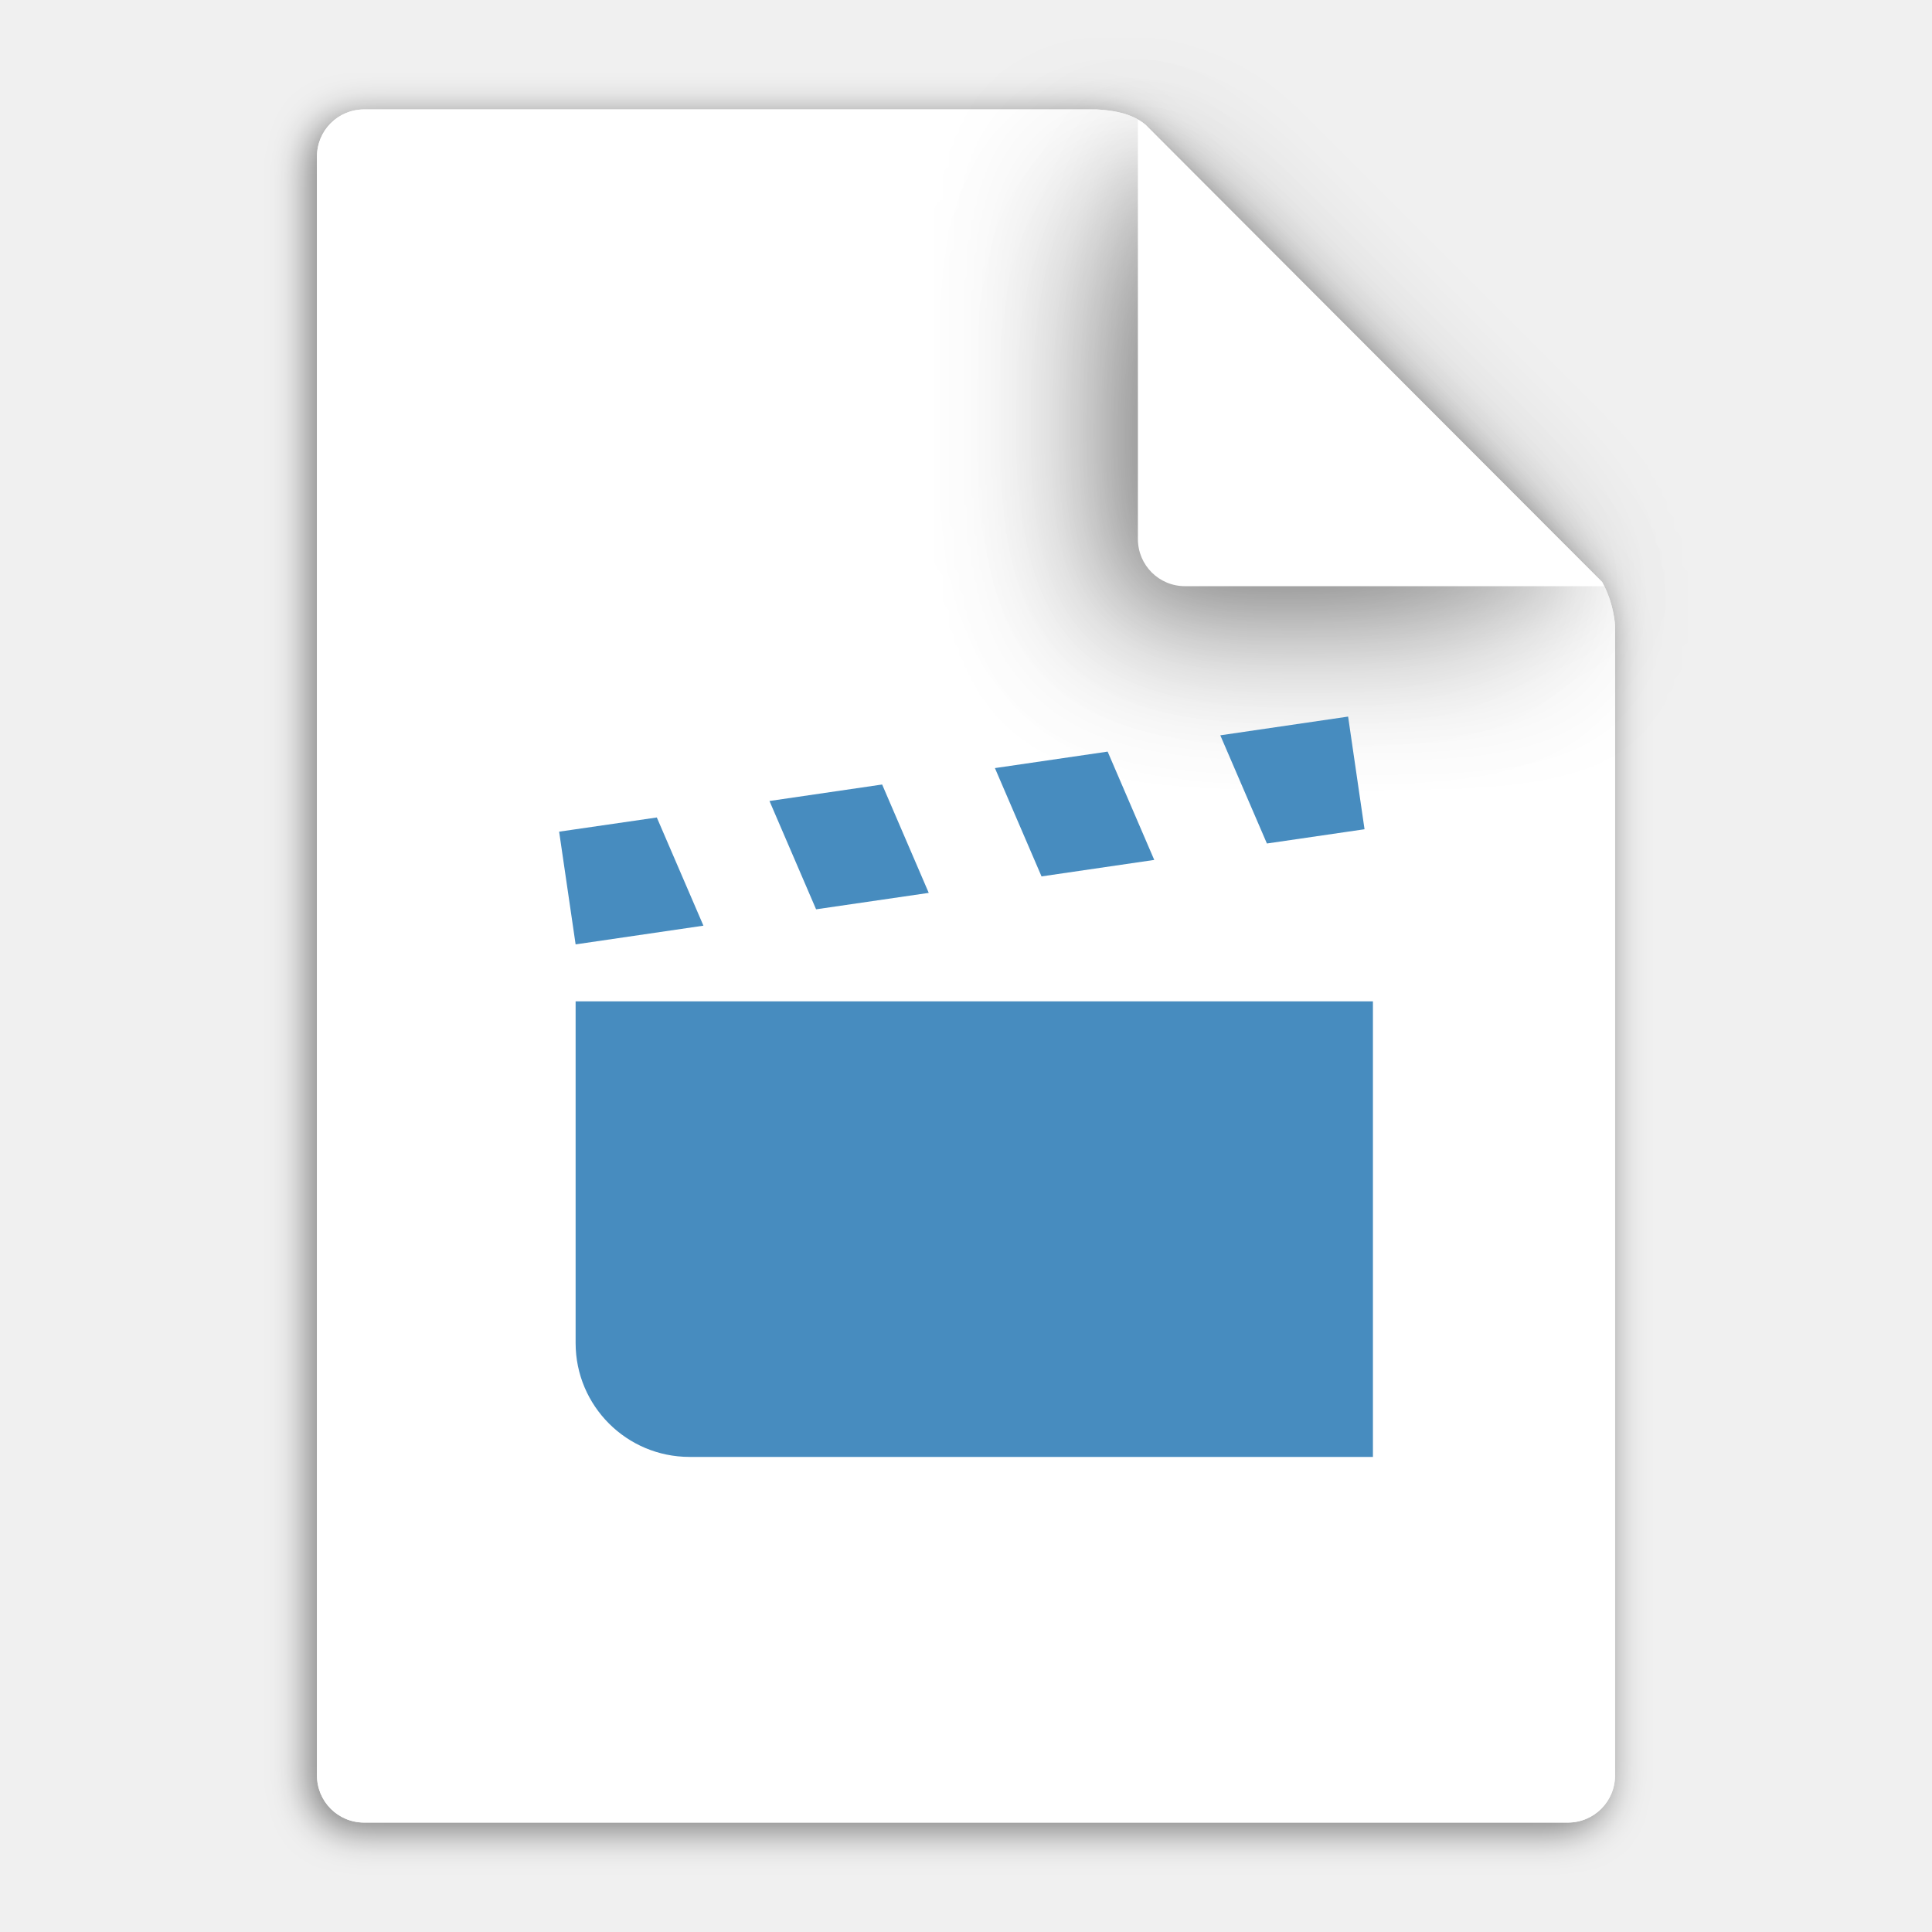
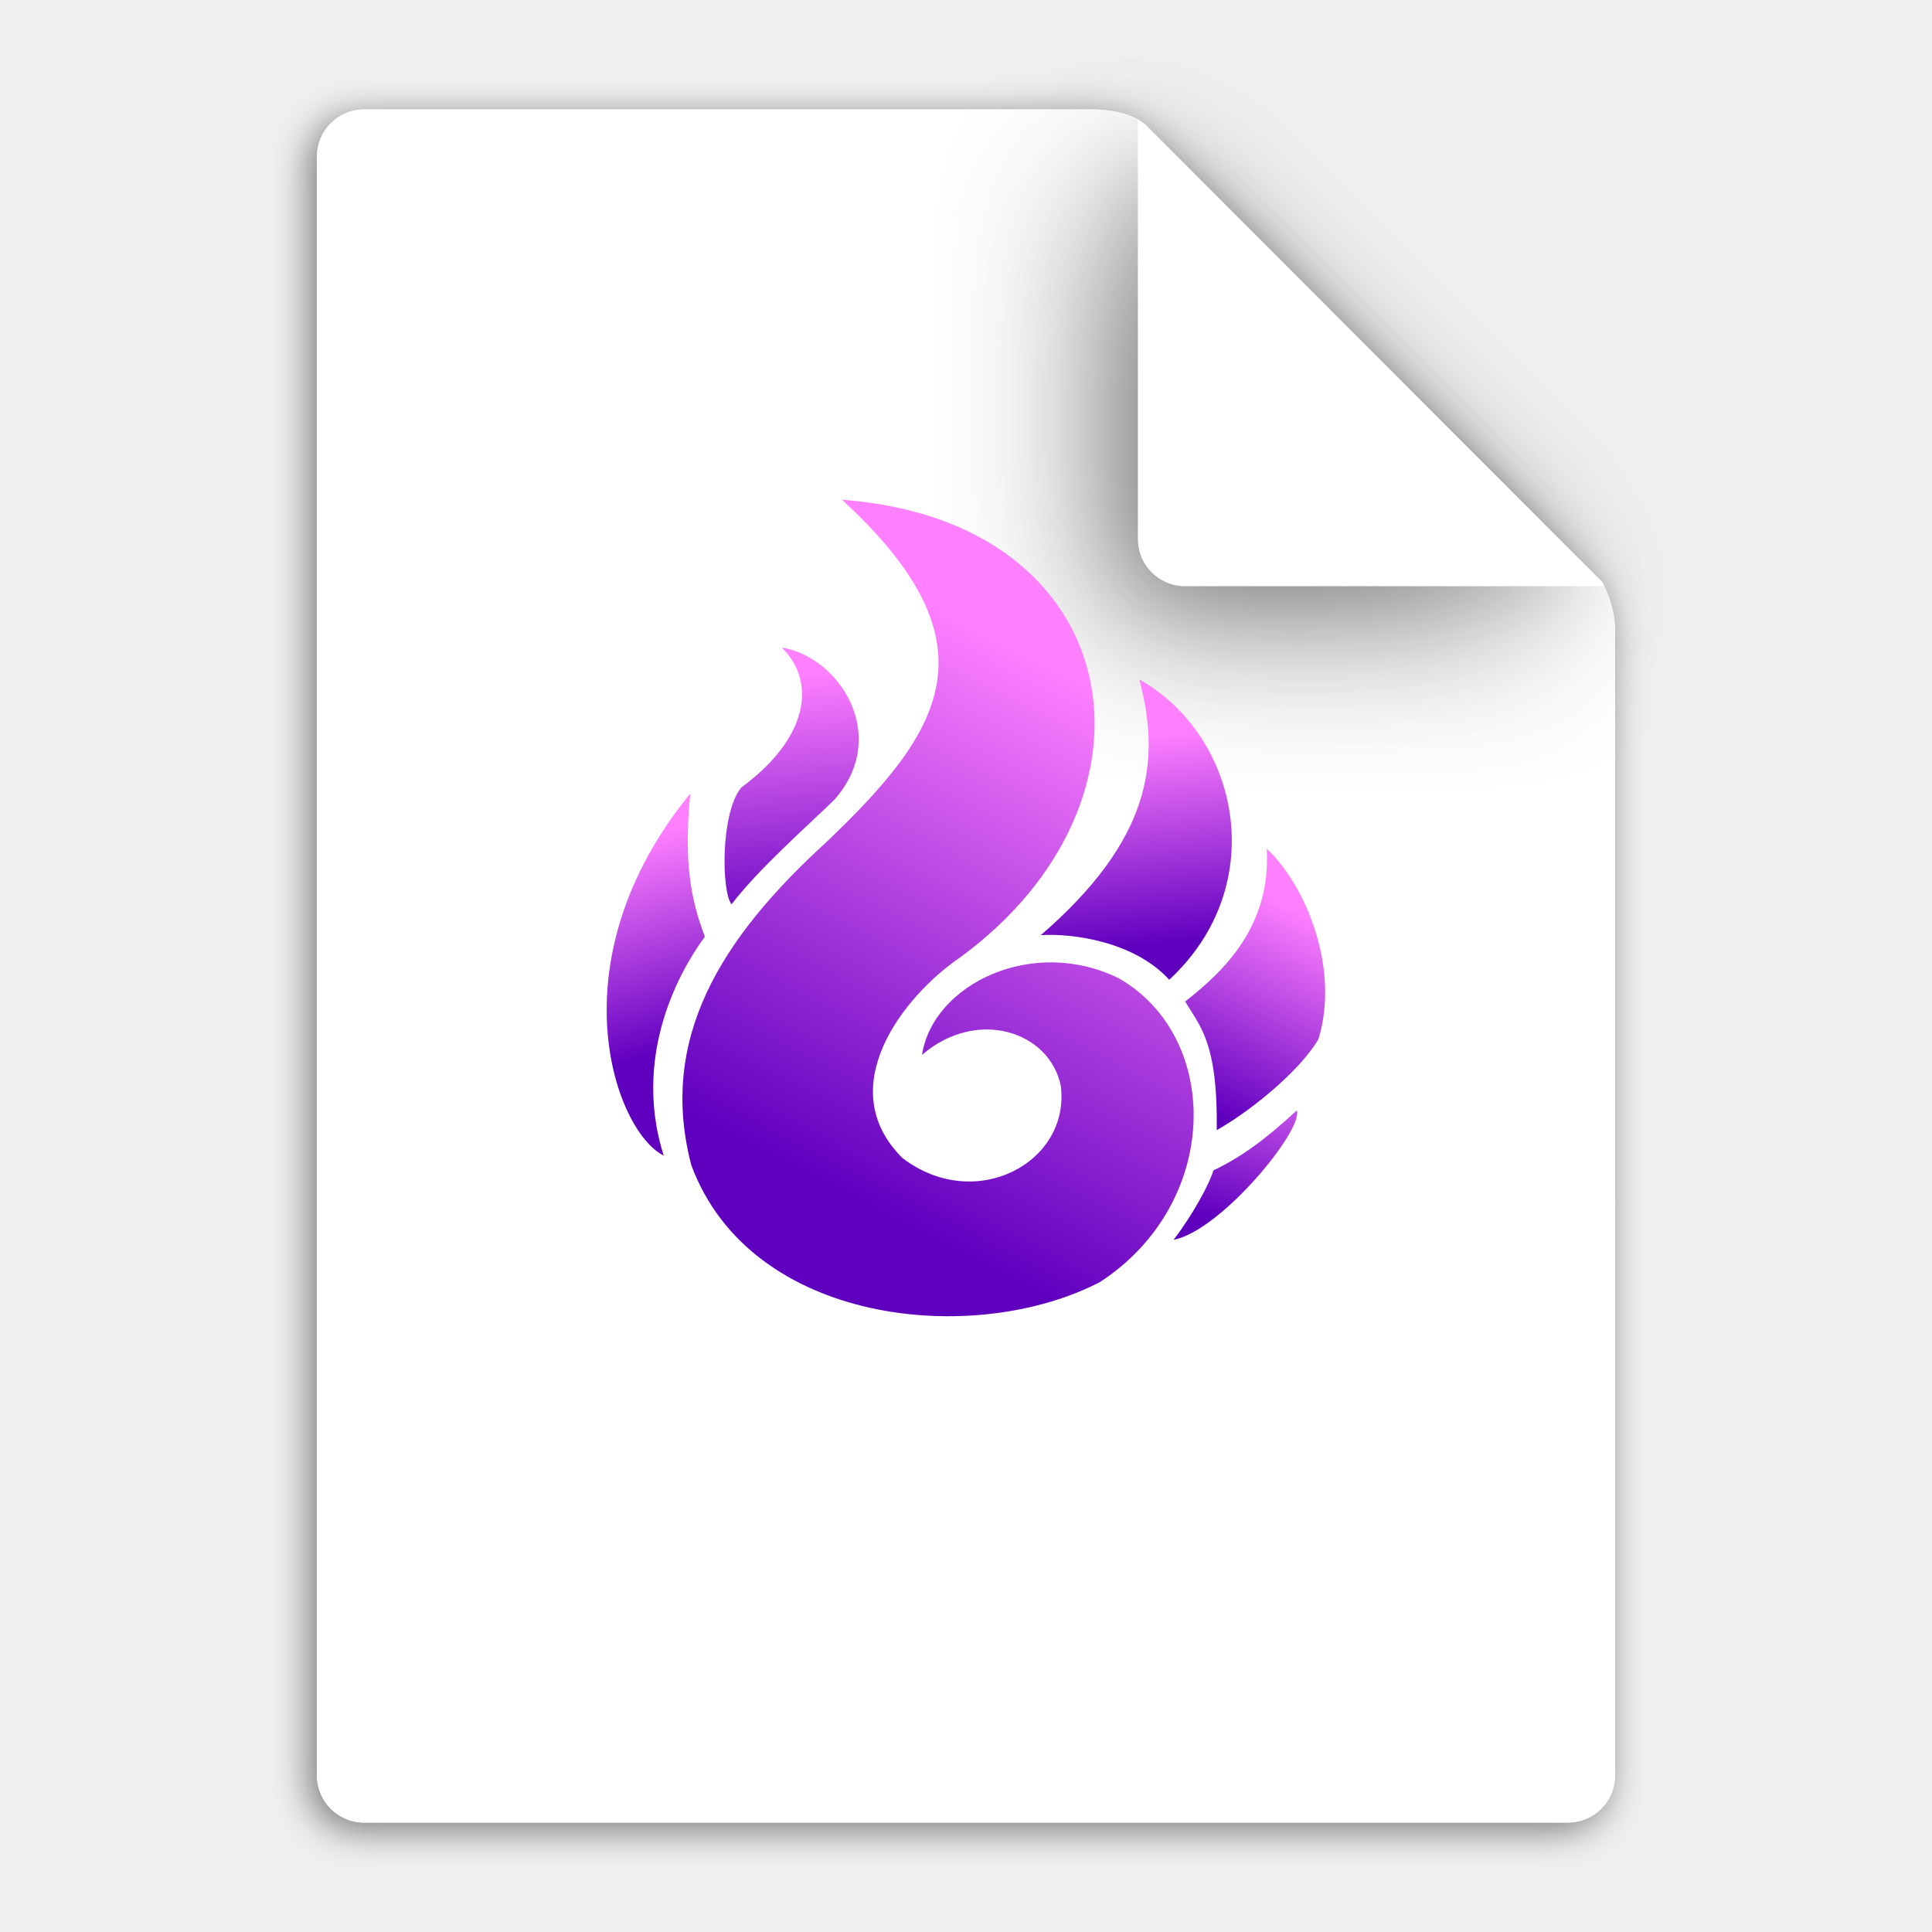
- <svg xmlns="http://www.w3.org/2000/svg" width="32" height="32">
+ <svg xmlns="http://www.w3.org/2000/svg" xmlns:xlink="http://www.w3.org/1999/xlink" width="32" height="32">
  <defs>
    <filter id="a" width="1.076" height="1.057" x="-.041" y="-.026" color-interpolation-filters="sRGB">
      <feFlood flood-color="#000" flood-opacity=".502" result="flood" />
      <feGaussianBlur in="SourceGraphic" result="blur" stdDeviation="10" />
      <feOffset dx="-4" dy="4" in="blur" result="offset" />
      <feComposite in="flood" in2="offset" operator="in" result="comp1" />
      <feComposite in="SourceGraphic" in2="comp1" result="comp2" />
    </filter>
    <filter id="b" width="2.262" height="2.261" x="-.68" y="-.582" color-interpolation-filters="sRGB">
      <feFlood flood-color="#000" flood-opacity=".4" result="flood" />
      <feGaussianBlur in="SourceGraphic" result="blur" stdDeviation="40" />
      <feOffset dx="-20" dy="20" in="blur" result="offset" />
      <feComposite in="flood" in2="offset" operator="in" result="comp1" />
      <feComposite in="SourceGraphic" in2="comp1" result="fbSourceGraphic" />
      <feColorMatrix in="fbSourceGraphic" result="fbSourceGraphicAlpha" values="0 0 0 -1 0 0 0 0 -1 0 0 0 0 -1 0 0 0 0 1 0" />
      <feFlood flood-color="#000" flood-opacity=".2" result="flood" />
      <feGaussianBlur in="fbSourceGraphic" result="blur" stdDeviation="20" />
      <feOffset dx="-4" dy="4" in="blur" result="offset" />
      <feComposite in="flood" in2="offset" operator="in" result="comp1" />
      <feComposite in="fbSourceGraphic" in2="comp1" result="comp2" />
    </filter>
  </defs>
  <path fill="#fff" d="m 193,58 c -13.85,-6.8e-5 -25,11.15 -25,25 v 858 c 0,13.85 11.15,25 25,25 h 638 c 13.85,0 25,-11.15 25,-25 0,0 -0.004,-609.403 -0.006,-609.404 -0.011,-0.54 -0.49,-11.635 -6.799,-23.109 L 727.166,186.282 607.137,66.078 C 600.033,60.162 590.478,58.524 581.41,58.002 Z" filter="url(#a)" transform="scale(.03125)" />
  <path fill="#fff" d="m 603.107,63.297 c -6.476,-3.684 -14.251,-4.866 -21.697,-5.295 L 193,58 c -13.85,-6.8e-5 -25,11.15 -25,25 v 858 c 0,13.85 11.15,25 25,25 h 638 c 13.85,0 25,-11.15 25,-25 0,0 -0.004,-609.403 -0.006,-609.404 -0.011,-0.505 -0.431,-10.253 -5.654,-20.904 H 628.107 c -13.85,0 -25,-11.15 -25,-25 z" transform="scale(.03125)" />
  <path fill="#fff" d="M 603.107,63.297 V 285.691 c 0,13.85 11.15,25 25,25 h 222.232 c -0.359,-0.732 -0.739,-1.468 -1.145,-2.205 L 727.166,186.281 607.137,66.078 c -1.27,-1.058 -2.619,-1.979 -4.029,-2.781 z" filter="url(#b)" transform="scale(.03125)" />
  <path fill="none" d="M0 0H1024V1024H0z" transform="scale(.03125)" />
-   <path fill="#478cbf" d="M22.329 11.869l-2.117.31.772 1.792 1.617-.236zm-3.983.58l-1.867.273.772 1.794 1.867-.273zm-3.735.545l-1.866.273.772 1.794 1.866-.272zm-3.732.546l-1.618.235.273 1.867 2.117-.31zm-1.345 3.045v5.66c0 1.041.845 1.886 1.887 1.886H22.74v-7.546z" />
+   <g transform="translate(8.64 7.68) scale(0.014375)">
+     <defs>
+       <linearGradient xlink:href="#blzA" id="blzB" x1="345.488" x2="326.393" y1="537.545" y2="278.277" gradientTransform="translate(25.645)" gradientUnits="userSpaceOnUse" />
+       <linearGradient id="blzA">
+         <stop offset="0" stop-color="#6000bf" />
+         <stop offset="1" stop-color="#ff80ff" />
+       </linearGradient>
+       <linearGradient xlink:href="#blzA" id="blzC" x1="628.385" x2="605.516" y1="554.552" y2="345.675" gradientTransform="translate(25.645)" gradientUnits="userSpaceOnUse" />
+       <linearGradient xlink:href="#blzA" id="blzD" x1="711.173" x2="813.123" y1="702.796" y2="513.799" gradientTransform="translate(25.645)" gradientUnits="userSpaceOnUse" />
+       <linearGradient xlink:href="#blzA" id="blzE" x1="263.133" x2="199.507" y1="648.504" y2="445.445" gradientTransform="translate(25.645)" gradientUnits="userSpaceOnUse" />
+       <linearGradient xlink:href="#blzA" id="blzF" x1="760.851" x2="818.785" y1="829.706" y2="638.514" gradientTransform="translate(25.645)" gradientUnits="userSpaceOnUse" />
+       <linearGradient xlink:href="#blzA" id="blzG" x1="447.231" x2="722.686" y1="825.105" y2="341.161" gradientTransform="translate(25.645)" gradientUnits="userSpaceOnUse" />
+     </defs>
+     <g color="#000" paint-order="markers stroke fill">
+       <path fill="url(#blzB)" d="m 333.041,390.832 c 60.956,-49.645 68.888,-106.282 36.834,-141.001 52.955,9.639 98.778,89.197 48.017,153.006 -26.657,28.88 -68.133,68.803 -93.604,105.416 -9.271,-12.442 -10.125,-91.913 8.753,-117.421 z" style="-inkscape-stroke:none" transform="matrix(1.26737 0 0 1.14468 -169.116 -74.144)" />
+       <path fill="url(#blzC)" d="m 605.468,539.317 c 99.495,-95.417 109.652,-174.007 89.512,-257.379 90.54,56.344 120.323,206.655 27.218,302.306 -32.452,-39.308 -89.422,-46.801 -116.73,-44.926 z" style="-inkscape-stroke:none" transform="matrix(1.26737 0 0 1.14468 -169.116 -74.144)" />
+       <path fill="url(#blzD)" d="m 765.397,735.61 c 1.027,-90.005 -16.07,-105.169 -28.652,-129.511 34.981,-30.439 78.22,-75.638 74.074,-153.8 36.265,37.795 66.663,121.656 46.942,191.96 -14.859,28.349 -56.524,68.798 -92.364,91.35 z" style="-inkscape-stroke:none" transform="matrix(1.26737 0 0 1.14468 -169.116 -74.144)" />
+       <path fill="url(#blzE)" d="m 286.772,396.801 c -5.933,67.162 -0.014,105.765 13.279,144.12 C 286.963,560.259 230.933,650.697 262.607,761.242 218.558,737.233 161.826,566.002 286.772,396.801 Z" style="-inkscape-stroke:none" transform="matrix(1.26737 0 0 1.14468 -169.116 -74.144)" />
+       <path fill="url(#blzF)" d="m 726.132,846.03 c 17.736,-25.59 32.55,-56.278 36.255,-69.905 25.026,-13.294 46.489,-30.414 75.78,-60.351 6.376,19.042 -68.605,120.855 -112.035,130.255 z" style="-inkscape-stroke:none" transform="matrix(1.26737 0 0 1.14468 -169.116 -74.144)" />
+       <path fill="url(#blzG)" d="m 287.624,770.662 c -29.781,-126.684 26.211,-227.139 122.275,-324.391 105.332,-111.102 158.665,-199.02 14.749,-345.209 261.967,21.801 302.853,302.608 107.166,460.898 -51.666,39.082 -116.359,131.072 -52.202,201.699 66.221,56.081 152.881,4.625 143.984,-72.616 C 613.313,635.784 547.105,612.403 497.426,659.869 507.381,588.255 598.947,539.692 677.165,583.255 770.053,643.46 769.049,809.072 659.32,888.466 545.235,954.136 341.346,931.823 287.624,770.662 Z" style="-inkscape-stroke:none" transform="matrix(1.26737 0 0 1.14468 -169.116 -74.144)" />
+     </g>
+   </g>
</svg>
